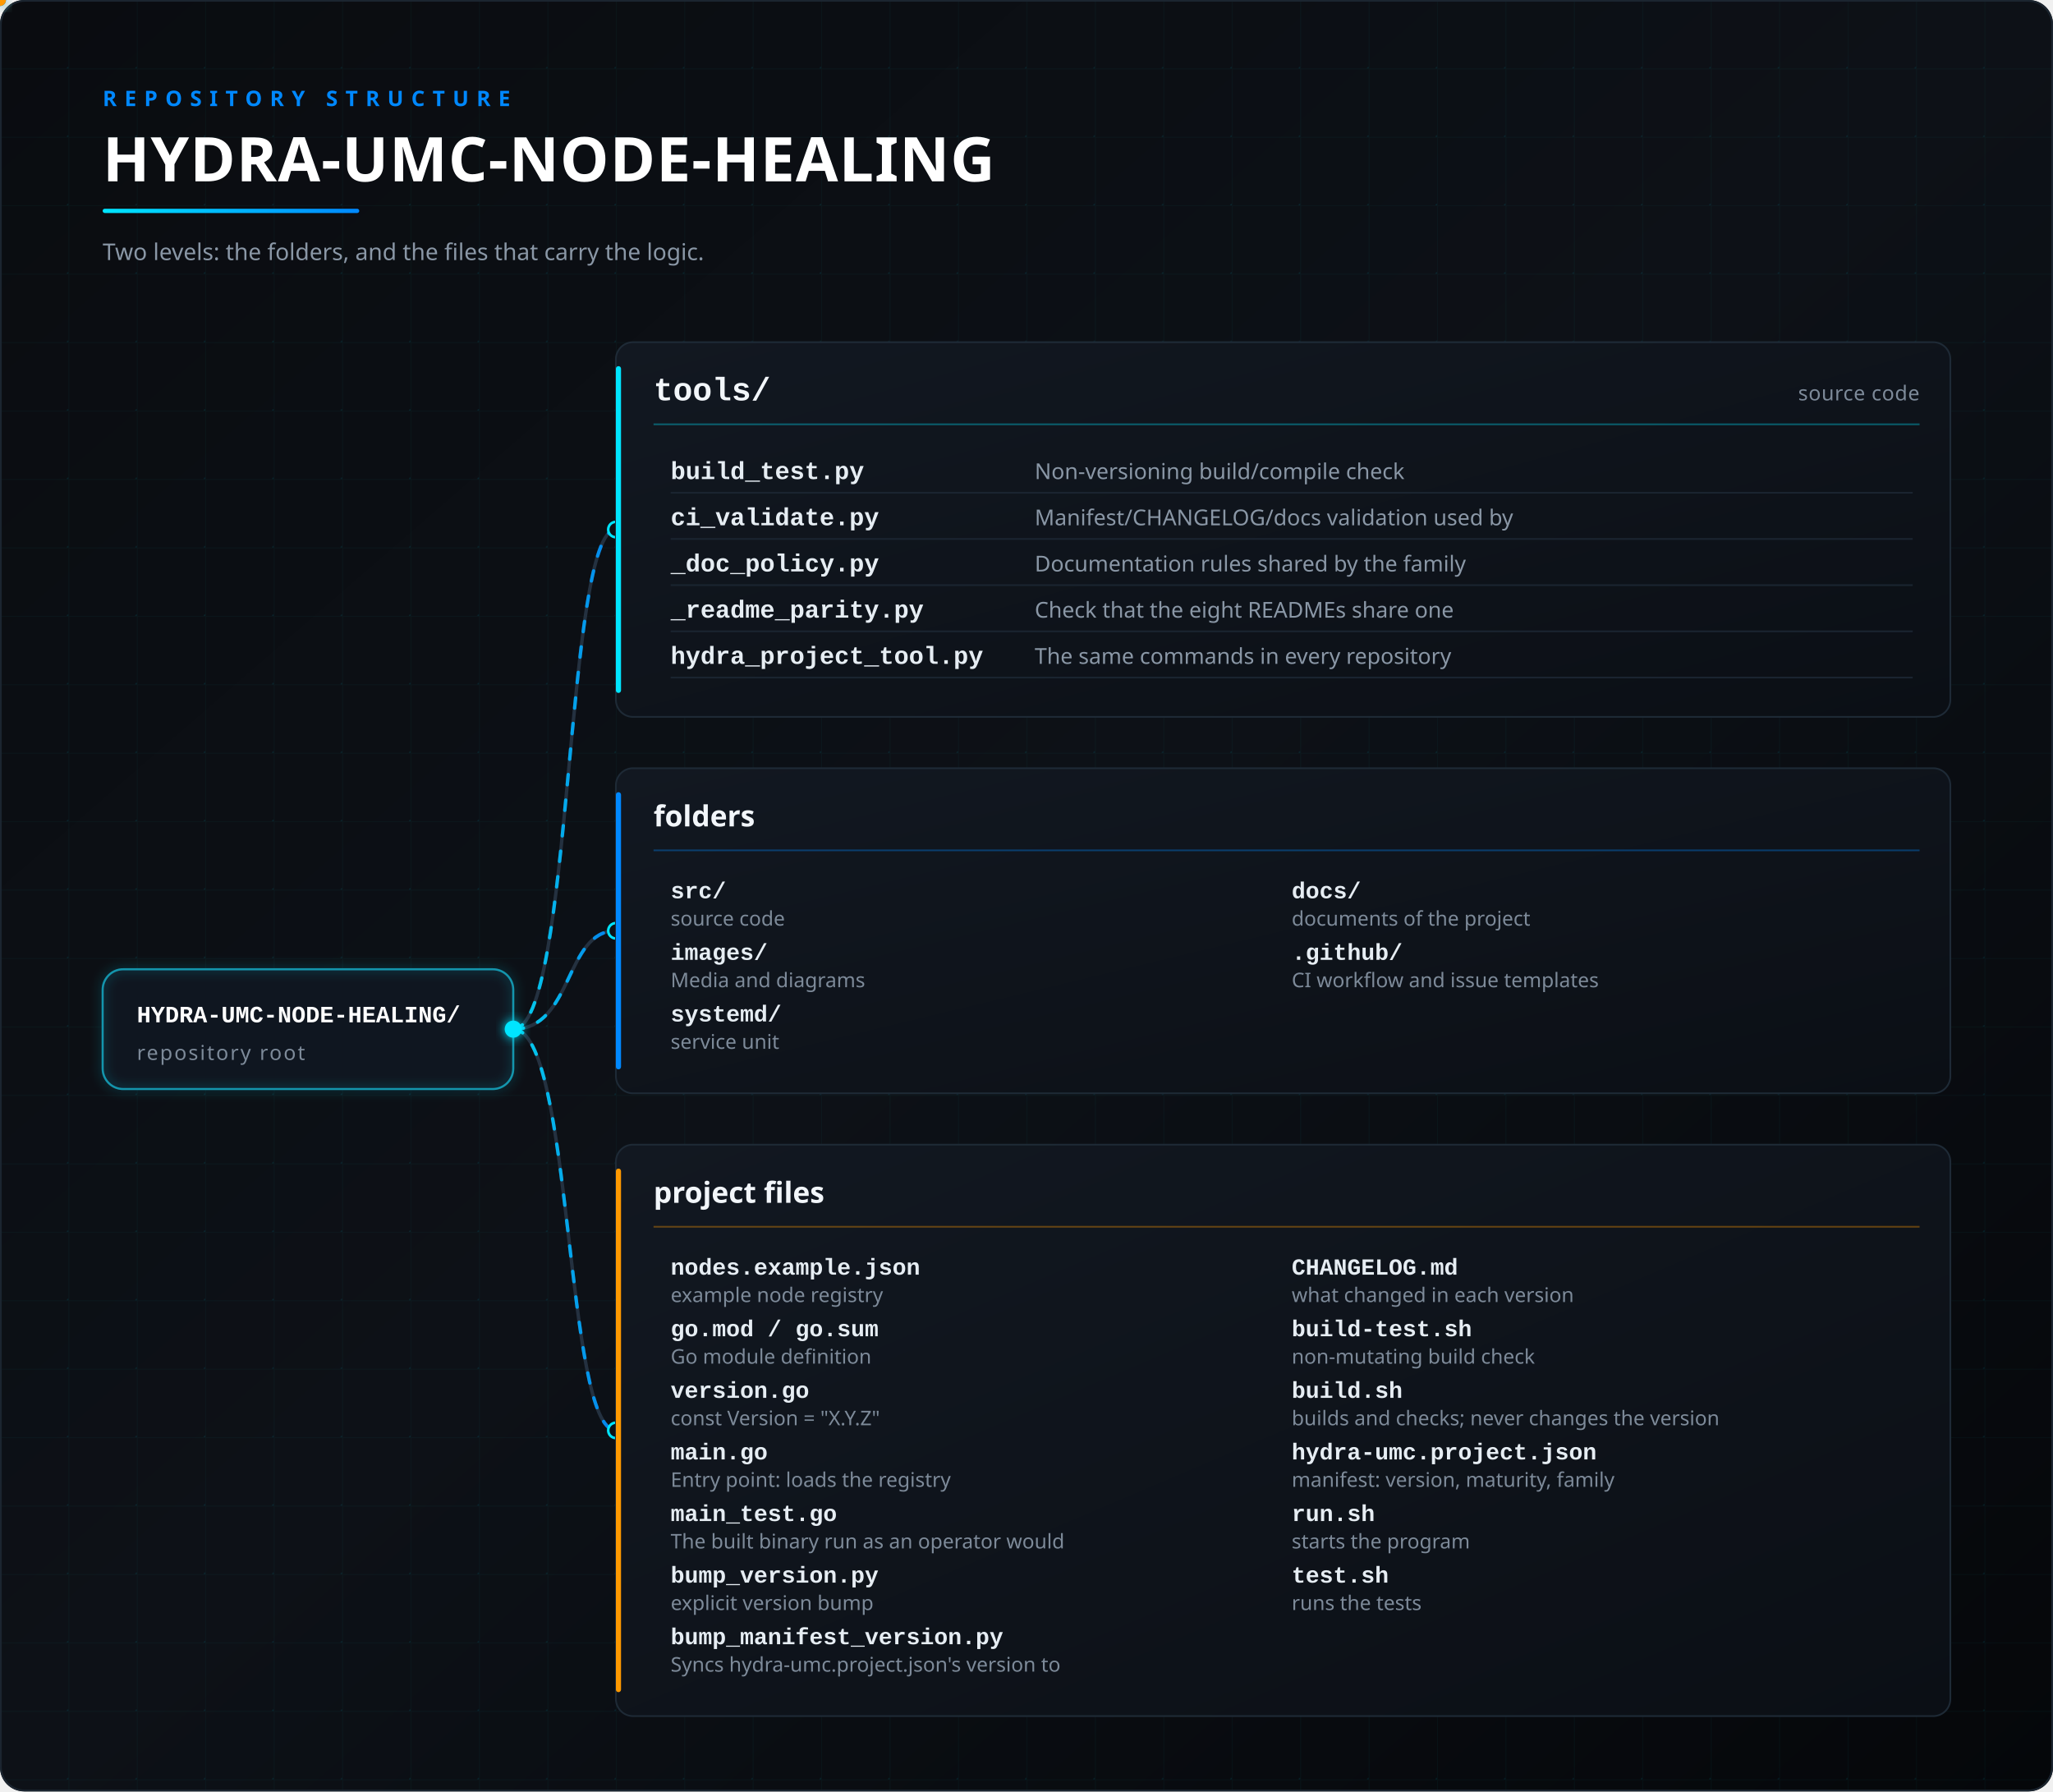
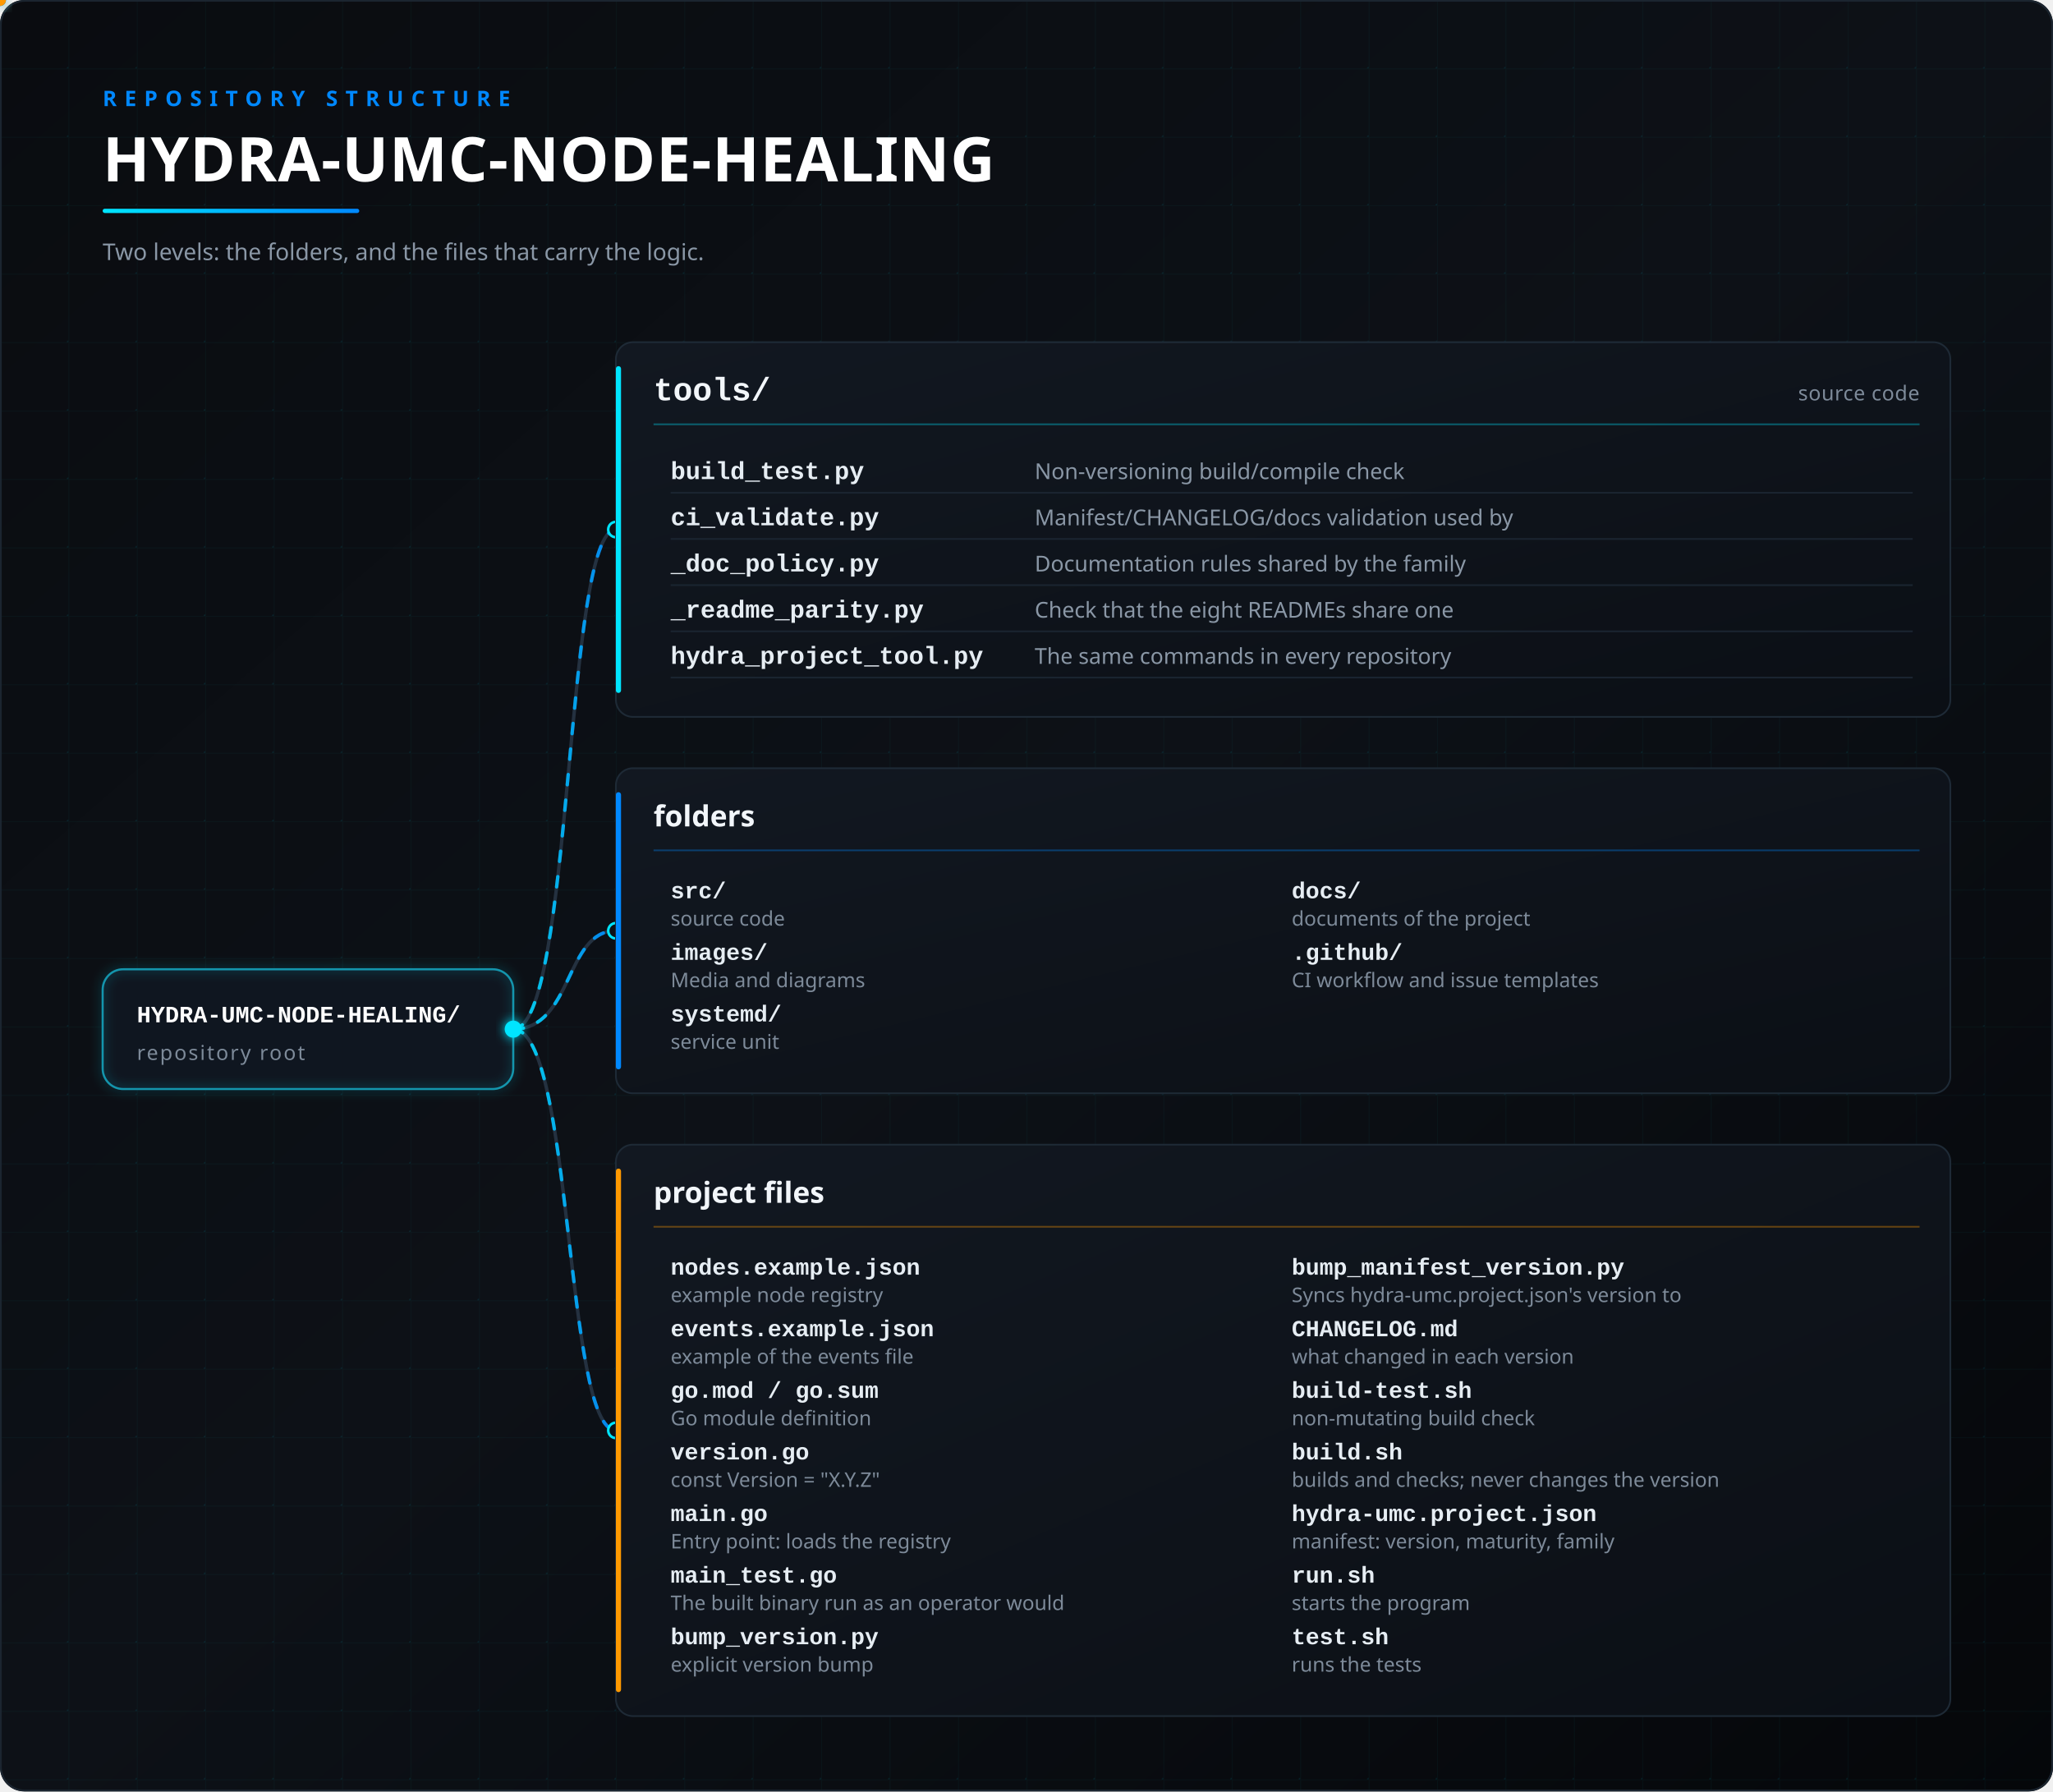
<svg xmlns="http://www.w3.org/2000/svg" viewBox="0 0 1200 1047" width="100%" role="img" aria-labelledby="t d">
  <defs>
    <linearGradient id="bg" x1="0" y1="0" x2="1" y2="1">
      <stop offset="0" stop-color="#0A0C10" />
      <stop offset="0.5" stop-color="#0D1117" />
      <stop offset="1" stop-color="#05070A" />
    </linearGradient>
    <linearGradient id="card" x1="0" y1="0" x2="1" y2="1">
      <stop offset="0" stop-color="#121821" />
      <stop offset="1" stop-color="#0B0F15" />
    </linearGradient>
    <linearGradient id="line" x1="0" y1="0" x2="1" y2="0">
      <stop offset="0" stop-color="#00E5FF" />
      <stop offset="1" stop-color="#0088FF" />
    </linearGradient>
    <filter id="glow" x="-50%" y="-50%" width="200%" height="200%">
      <feGaussianBlur stdDeviation="3" result="b" />
      <feMerge>
        <feMergeNode in="b" />
        <feMergeNode in="SourceGraphic" />
      </feMerge>
    </filter>
    <pattern id="grid" width="40" height="40" patternUnits="userSpaceOnUse">
      <path d="M40 0H0V40" fill="none" stroke="#00E5FF" stroke-opacity="0.035" />
      <circle cx="40" cy="40" r="1" fill="#00E5FF" fill-opacity="0.09" />
    </pattern>
  </defs>
  <rect width="1200" height="1047" rx="14" fill="url(#bg)" />
  <rect width="1200" height="1047" rx="14" fill="url(#grid)" />
  <rect x="0.5" y="0.5" width="1199" height="1046" rx="14" fill="none" stroke="#1B2530" />
  <text x="60" y="62" font-family="'Segoe UI','Noto Sans','Noto Sans CJK SC','Microsoft YaHei','Yu Gothic','Helvetica Neue',Helvetica,Arial,sans-serif" font-size="12.5" font-weight="600" fill="#0088FF" text-anchor="start" letter-spacing="4.5">REPOSITORY STRUCTURE</text>
  <text x="60" y="106" font-family="'Segoe UI','Noto Sans','Noto Sans CJK SC','Microsoft YaHei','Yu Gothic','Helvetica Neue',Helvetica,Arial,sans-serif" font-size="36" font-weight="700" fill="#FFFFFF" text-anchor="start" letter-spacing="0.5">HYDRA-UMC-NODE-HEALING</text>
  <rect x="60" y="122" width="150" height="2.5" rx="1.25" fill="url(#line)">
    <animate attributeName="width" values="40;150;150" keyTimes="0;0.4;1" dur="3s" repeatCount="indefinite" />
  </rect>
  <text x="60" y="152" font-family="'Segoe UI','Noto Sans','Noto Sans CJK SC','Microsoft YaHei','Yu Gothic','Helvetica Neue',Helvetica,Arial,sans-serif" font-size="13.5" font-weight="400" fill="#8A97A6" text-anchor="start">Two levels: the folders, and the files that carry the logic.</text>
  <path id="c0" d="M300,601.5 C335,601.5 330,309.5 360,309.5" fill="none" stroke="#243140" stroke-width="2" />
  <path d="M300,601.5 C335,601.5 330,309.5 360,309.5" fill="none" stroke="url(#line)" stroke-width="2" stroke-linecap="round" stroke-dasharray="6 9" opacity="0.9">
    <animate attributeName="stroke-dashoffset" from="0" to="-30" dur="1.6s" repeatCount="indefinite" />
  </path>
  <circle cx="360" cy="309.5" r="4.5" fill="#0D1117" stroke="#00E5FF" stroke-width="1.5" />
  <path id="c1" d="M300,601.5 C335,601.5 330,544 360,544" fill="none" stroke="#243140" stroke-width="2" />
  <path d="M300,601.5 C335,601.5 330,544 360,544" fill="none" stroke="url(#line)" stroke-width="2" stroke-linecap="round" stroke-dasharray="6 9" opacity="0.9">
    <animate attributeName="stroke-dashoffset" from="0" to="-30" dur="1.6s" repeatCount="indefinite" />
  </path>
  <circle cx="360" cy="544" r="4.5" fill="#0D1117" stroke="#00E5FF" stroke-width="1.5" />
  <path id="c2" d="M300,601.5 C335,601.5 330,836 360,836" fill="none" stroke="#243140" stroke-width="2" />
  <path d="M300,601.5 C335,601.5 330,836 360,836" fill="none" stroke="url(#line)" stroke-width="2" stroke-linecap="round" stroke-dasharray="6 9" opacity="0.9">
    <animate attributeName="stroke-dashoffset" from="0" to="-30" dur="1.6s" repeatCount="indefinite" />
  </path>
  <circle cx="360" cy="836" r="4.5" fill="#0D1117" stroke="#00E5FF" stroke-width="1.5" />
  <circle r="3.5" fill="#00E5FF" filter="url(#glow)">
    <animateMotion dur="3.4s" repeatCount="indefinite">
      <mpath href="#c0" />
    </animateMotion>
  </circle>
  <circle r="3.5" fill="#0088FF" filter="url(#glow)">
    <animateMotion dur="4.2s" repeatCount="indefinite">
      <mpath href="#c1" />
    </animateMotion>
  </circle>
  <circle r="3.5" fill="#FF9900" filter="url(#glow)">
    <animateMotion dur="5.0s" repeatCount="indefinite">
      <mpath href="#c2" />
    </animateMotion>
  </circle>
  <rect x="60" y="566.5" width="240" height="70" rx="12" fill="#0F1620" stroke="#2A3A4C" stroke-width="1.2" />
  <rect x="60" y="566.5" width="240" height="70" rx="12" fill="none" stroke="#00E5FF" stroke-opacity="0.5" stroke-width="1.2" filter="url(#glow)">
    <animate attributeName="stroke-opacity" values="0.15;0.6;0.15" dur="3.6s" repeatCount="indefinite" />
  </rect>
  <text x="80" y="597.5" font-family="'JetBrains Mono','Cascadia Code','SFMono-Regular',Consolas,'Liberation Mono',monospace" font-size="13.7" font-weight="700" fill="#FFFFFF" text-anchor="start">HYDRA-UMC-NODE-HEALING/</text>
  <text x="80" y="619.5" font-family="'Segoe UI','Noto Sans','Noto Sans CJK SC','Microsoft YaHei','Yu Gothic','Helvetica Neue',Helvetica,Arial,sans-serif" font-size="12" font-weight="400" fill="#7D8A99" text-anchor="start" letter-spacing="1">repository root</text>
  <circle cx="300" cy="601.5" r="5" fill="#00E5FF" filter="url(#glow)" />
  <rect x="360" y="200" width="780" height="219" rx="10" fill="url(#card)" stroke="#1E2A36" stroke-width="1" />
  <rect x="360" y="214" width="3" height="191" rx="1.5" fill="#00E5FF">
    <animate attributeName="opacity" values="0.55;1;0.55" dur="4s" begin="0s" repeatCount="indefinite" />
  </rect>
  <text x="382" y="234" font-family="'JetBrains Mono','Cascadia Code','SFMono-Regular',Consolas,'Liberation Mono',monospace" font-size="19" font-weight="700" fill="#F2F6FA" text-anchor="start">tools/</text>
  <text x="1122" y="234" font-family="'Segoe UI','Noto Sans','Noto Sans CJK SC','Microsoft YaHei','Yu Gothic','Helvetica Neue',Helvetica,Arial,sans-serif" font-size="12" font-weight="400" fill="#7D8A99" text-anchor="end" letter-spacing="0.3">source code</text>
  <line x1="382" y1="248" x2="1122" y2="248" stroke="#00E5FF" stroke-opacity="0.35" stroke-width="1" />
  <text x="392" y="280" font-family="'JetBrains Mono','Cascadia Code','SFMono-Regular',Consolas,'Liberation Mono',monospace" font-size="14.5" font-weight="600" fill="#E6EDF3" text-anchor="start">build_test.py</text>
  <text x="604.79" y="280" font-family="'Segoe UI','Noto Sans','Noto Sans CJK SC','Microsoft YaHei','Yu Gothic','Helvetica Neue',Helvetica,Arial,sans-serif" font-size="12.8" font-weight="400" fill="#8A97A6" text-anchor="start">Non-versioning build/compile check</text>
  <line x1="392" y1="288" x2="1118" y2="288" stroke="#1A2430" stroke-width="1" />
  <text x="392" y="307" font-family="'JetBrains Mono','Cascadia Code','SFMono-Regular',Consolas,'Liberation Mono',monospace" font-size="14.5" font-weight="600" fill="#E6EDF3" text-anchor="start">ci_validate.py</text>
  <text x="604.79" y="307" font-family="'Segoe UI','Noto Sans','Noto Sans CJK SC','Microsoft YaHei','Yu Gothic','Helvetica Neue',Helvetica,Arial,sans-serif" font-size="12.8" font-weight="400" fill="#8A97A6" text-anchor="start">Manifest/CHANGELOG/docs validation used by</text>
  <line x1="392" y1="315" x2="1118" y2="315" stroke="#1A2430" stroke-width="1" />
  <text x="392" y="334" font-family="'JetBrains Mono','Cascadia Code','SFMono-Regular',Consolas,'Liberation Mono',monospace" font-size="14.5" font-weight="600" fill="#E6EDF3" text-anchor="start">_doc_policy.py</text>
  <text x="604.79" y="334" font-family="'Segoe UI','Noto Sans','Noto Sans CJK SC','Microsoft YaHei','Yu Gothic','Helvetica Neue',Helvetica,Arial,sans-serif" font-size="12.8" font-weight="400" fill="#8A97A6" text-anchor="start">Documentation rules shared by the family</text>
  <line x1="392" y1="342" x2="1118" y2="342" stroke="#1A2430" stroke-width="1" />
  <text x="392" y="361" font-family="'JetBrains Mono','Cascadia Code','SFMono-Regular',Consolas,'Liberation Mono',monospace" font-size="14.5" font-weight="600" fill="#E6EDF3" text-anchor="start">_readme_parity.py</text>
  <text x="604.79" y="361" font-family="'Segoe UI','Noto Sans','Noto Sans CJK SC','Microsoft YaHei','Yu Gothic','Helvetica Neue',Helvetica,Arial,sans-serif" font-size="12.8" font-weight="400" fill="#8A97A6" text-anchor="start">Check that the eight READMEs share one</text>
  <line x1="392" y1="369" x2="1118" y2="369" stroke="#1A2430" stroke-width="1" />
  <text x="392" y="388" font-family="'JetBrains Mono','Cascadia Code','SFMono-Regular',Consolas,'Liberation Mono',monospace" font-size="14.5" font-weight="600" fill="#E6EDF3" text-anchor="start">hydra_project_tool.py</text>
  <text x="604.79" y="388" font-family="'Segoe UI','Noto Sans','Noto Sans CJK SC','Microsoft YaHei','Yu Gothic','Helvetica Neue',Helvetica,Arial,sans-serif" font-size="12.8" font-weight="400" fill="#8A97A6" text-anchor="start">The same commands in every repository</text>
  <line x1="392" y1="396" x2="1118" y2="396" stroke="#1A2430" stroke-width="1" />
  <rect x="360" y="449" width="780" height="190" rx="10" fill="url(#card)" stroke="#1E2A36" stroke-width="1" />
  <rect x="360" y="463" width="3" height="162" rx="1.5" fill="#0088FF">
    <animate attributeName="opacity" values="0.55;1;0.55" dur="4s" begin="0.6s" repeatCount="indefinite" />
  </rect>
  <text x="382" y="483" font-family="'Segoe UI','Noto Sans','Noto Sans CJK SC','Microsoft YaHei','Yu Gothic','Helvetica Neue',Helvetica,Arial,sans-serif" font-size="17" font-weight="700" fill="#F2F6FA" text-anchor="start">folders</text>
  <line x1="382" y1="497" x2="1122" y2="497" stroke="#0088FF" stroke-opacity="0.35" stroke-width="1" />
  <text x="392" y="525" font-family="'JetBrains Mono','Cascadia Code','SFMono-Regular',Consolas,'Liberation Mono',monospace" font-size="13.5" font-weight="600" fill="#E6EDF3" text-anchor="start">src/</text>
  <text x="392" y="541" font-family="'Segoe UI','Noto Sans','Noto Sans CJK SC','Microsoft YaHei','Yu Gothic','Helvetica Neue',Helvetica,Arial,sans-serif" font-size="11.8" font-weight="400" fill="#7D8A99" text-anchor="start">source code</text>
  <text x="392" y="561" font-family="'JetBrains Mono','Cascadia Code','SFMono-Regular',Consolas,'Liberation Mono',monospace" font-size="13.5" font-weight="600" fill="#E6EDF3" text-anchor="start">images/</text>
  <text x="392" y="577" font-family="'Segoe UI','Noto Sans','Noto Sans CJK SC','Microsoft YaHei','Yu Gothic','Helvetica Neue',Helvetica,Arial,sans-serif" font-size="11.8" font-weight="400" fill="#7D8A99" text-anchor="start">Media and diagrams</text>
  <text x="392" y="597" font-family="'JetBrains Mono','Cascadia Code','SFMono-Regular',Consolas,'Liberation Mono',monospace" font-size="13.5" font-weight="600" fill="#E6EDF3" text-anchor="start">systemd/</text>
  <text x="392" y="613" font-family="'Segoe UI','Noto Sans','Noto Sans CJK SC','Microsoft YaHei','Yu Gothic','Helvetica Neue',Helvetica,Arial,sans-serif" font-size="11.8" font-weight="400" fill="#7D8A99" text-anchor="start">service unit</text>
  <text x="755" y="525" font-family="'JetBrains Mono','Cascadia Code','SFMono-Regular',Consolas,'Liberation Mono',monospace" font-size="13.5" font-weight="600" fill="#E6EDF3" text-anchor="start">docs/</text>
  <text x="755" y="541" font-family="'Segoe UI','Noto Sans','Noto Sans CJK SC','Microsoft YaHei','Yu Gothic','Helvetica Neue',Helvetica,Arial,sans-serif" font-size="11.8" font-weight="400" fill="#7D8A99" text-anchor="start">documents of the project</text>
  <text x="755" y="561" font-family="'JetBrains Mono','Cascadia Code','SFMono-Regular',Consolas,'Liberation Mono',monospace" font-size="13.5" font-weight="600" fill="#E6EDF3" text-anchor="start">.github/</text>
  <text x="755" y="577" font-family="'Segoe UI','Noto Sans','Noto Sans CJK SC','Microsoft YaHei','Yu Gothic','Helvetica Neue',Helvetica,Arial,sans-serif" font-size="11.8" font-weight="400" fill="#7D8A99" text-anchor="start">CI workflow and issue templates</text>
  <rect x="360" y="669" width="780" height="334" rx="10" fill="url(#card)" stroke="#1E2A36" stroke-width="1" />
  <rect x="360" y="683" width="3" height="306" rx="1.5" fill="#FF9900">
    <animate attributeName="opacity" values="0.55;1;0.55" dur="4s" begin="1.2s" repeatCount="indefinite" />
  </rect>
  <text x="382" y="703" font-family="'Segoe UI','Noto Sans','Noto Sans CJK SC','Microsoft YaHei','Yu Gothic','Helvetica Neue',Helvetica,Arial,sans-serif" font-size="17" font-weight="700" fill="#F2F6FA" text-anchor="start">project files</text>
  <line x1="382" y1="717" x2="1122" y2="717" stroke="#FF9900" stroke-opacity="0.35" stroke-width="1" />
  <text x="392" y="745" font-family="'JetBrains Mono','Cascadia Code','SFMono-Regular',Consolas,'Liberation Mono',monospace" font-size="13.5" font-weight="600" fill="#E6EDF3" text-anchor="start">nodes.example.json</text>
  <text x="392" y="761" font-family="'Segoe UI','Noto Sans','Noto Sans CJK SC','Microsoft YaHei','Yu Gothic','Helvetica Neue',Helvetica,Arial,sans-serif" font-size="11.8" font-weight="400" fill="#7D8A99" text-anchor="start">example node registry</text>
-   <text x="392" y="781" font-family="'JetBrains Mono','Cascadia Code','SFMono-Regular',Consolas,'Liberation Mono',monospace" font-size="13.5" font-weight="600" fill="#E6EDF3" text-anchor="start">go.mod / go.sum</text>
-   <text x="392" y="797" font-family="'Segoe UI','Noto Sans','Noto Sans CJK SC','Microsoft YaHei','Yu Gothic','Helvetica Neue',Helvetica,Arial,sans-serif" font-size="11.8" font-weight="400" fill="#7D8A99" text-anchor="start">Go module definition</text>
-   <text x="392" y="817" font-family="'JetBrains Mono','Cascadia Code','SFMono-Regular',Consolas,'Liberation Mono',monospace" font-size="13.5" font-weight="600" fill="#E6EDF3" text-anchor="start">version.go</text>
-   <text x="392" y="833" font-family="'Segoe UI','Noto Sans','Noto Sans CJK SC','Microsoft YaHei','Yu Gothic','Helvetica Neue',Helvetica,Arial,sans-serif" font-size="11.8" font-weight="400" fill="#7D8A99" text-anchor="start">const Version = "X.Y.Z"</text>
-   <text x="392" y="853" font-family="'JetBrains Mono','Cascadia Code','SFMono-Regular',Consolas,'Liberation Mono',monospace" font-size="13.5" font-weight="600" fill="#E6EDF3" text-anchor="start">main.go</text>
-   <text x="392" y="869" font-family="'Segoe UI','Noto Sans','Noto Sans CJK SC','Microsoft YaHei','Yu Gothic','Helvetica Neue',Helvetica,Arial,sans-serif" font-size="11.8" font-weight="400" fill="#7D8A99" text-anchor="start">Entry point: loads the registry</text>
-   <text x="392" y="889" font-family="'JetBrains Mono','Cascadia Code','SFMono-Regular',Consolas,'Liberation Mono',monospace" font-size="13.5" font-weight="600" fill="#E6EDF3" text-anchor="start">main_test.go</text>
-   <text x="392" y="905" font-family="'Segoe UI','Noto Sans','Noto Sans CJK SC','Microsoft YaHei','Yu Gothic','Helvetica Neue',Helvetica,Arial,sans-serif" font-size="11.8" font-weight="400" fill="#7D8A99" text-anchor="start">The built binary run as an operator would</text>
-   <text x="392" y="925" font-family="'JetBrains Mono','Cascadia Code','SFMono-Regular',Consolas,'Liberation Mono',monospace" font-size="13.5" font-weight="600" fill="#E6EDF3" text-anchor="start">bump_version.py</text>
-   <text x="392" y="941" font-family="'Segoe UI','Noto Sans','Noto Sans CJK SC','Microsoft YaHei','Yu Gothic','Helvetica Neue',Helvetica,Arial,sans-serif" font-size="11.8" font-weight="400" fill="#7D8A99" text-anchor="start">explicit version bump</text>
-   <text x="392" y="961" font-family="'JetBrains Mono','Cascadia Code','SFMono-Regular',Consolas,'Liberation Mono',monospace" font-size="13.5" font-weight="600" fill="#E6EDF3" text-anchor="start">bump_manifest_version.py</text>
-   <text x="392" y="977" font-family="'Segoe UI','Noto Sans','Noto Sans CJK SC','Microsoft YaHei','Yu Gothic','Helvetica Neue',Helvetica,Arial,sans-serif" font-size="11.8" font-weight="400" fill="#7D8A99" text-anchor="start">Syncs hydra-umc.project.json's version to</text>
-   <text x="755" y="745" font-family="'JetBrains Mono','Cascadia Code','SFMono-Regular',Consolas,'Liberation Mono',monospace" font-size="13.5" font-weight="600" fill="#E6EDF3" text-anchor="start">CHANGELOG.md</text>
-   <text x="755" y="761" font-family="'Segoe UI','Noto Sans','Noto Sans CJK SC','Microsoft YaHei','Yu Gothic','Helvetica Neue',Helvetica,Arial,sans-serif" font-size="11.8" font-weight="400" fill="#7D8A99" text-anchor="start">what changed in each version</text>
-   <text x="755" y="781" font-family="'JetBrains Mono','Cascadia Code','SFMono-Regular',Consolas,'Liberation Mono',monospace" font-size="13.5" font-weight="600" fill="#E6EDF3" text-anchor="start">build-test.sh</text>
-   <text x="755" y="797" font-family="'Segoe UI','Noto Sans','Noto Sans CJK SC','Microsoft YaHei','Yu Gothic','Helvetica Neue',Helvetica,Arial,sans-serif" font-size="11.8" font-weight="400" fill="#7D8A99" text-anchor="start">non-mutating build check</text>
-   <text x="755" y="817" font-family="'JetBrains Mono','Cascadia Code','SFMono-Regular',Consolas,'Liberation Mono',monospace" font-size="13.5" font-weight="600" fill="#E6EDF3" text-anchor="start">build.sh</text>
-   <text x="755" y="833" font-family="'Segoe UI','Noto Sans','Noto Sans CJK SC','Microsoft YaHei','Yu Gothic','Helvetica Neue',Helvetica,Arial,sans-serif" font-size="11.8" font-weight="400" fill="#7D8A99" text-anchor="start">builds and checks; never changes the version</text>
-   <text x="755" y="853" font-family="'JetBrains Mono','Cascadia Code','SFMono-Regular',Consolas,'Liberation Mono',monospace" font-size="13.5" font-weight="600" fill="#E6EDF3" text-anchor="start">hydra-umc.project.json</text>
-   <text x="755" y="869" font-family="'Segoe UI','Noto Sans','Noto Sans CJK SC','Microsoft YaHei','Yu Gothic','Helvetica Neue',Helvetica,Arial,sans-serif" font-size="11.8" font-weight="400" fill="#7D8A99" text-anchor="start">manifest: version, maturity, family</text>
-   <text x="755" y="889" font-family="'JetBrains Mono','Cascadia Code','SFMono-Regular',Consolas,'Liberation Mono',monospace" font-size="13.5" font-weight="600" fill="#E6EDF3" text-anchor="start">run.sh</text>
-   <text x="755" y="905" font-family="'Segoe UI','Noto Sans','Noto Sans CJK SC','Microsoft YaHei','Yu Gothic','Helvetica Neue',Helvetica,Arial,sans-serif" font-size="11.8" font-weight="400" fill="#7D8A99" text-anchor="start">starts the program</text>
-   <text x="755" y="925" font-family="'JetBrains Mono','Cascadia Code','SFMono-Regular',Consolas,'Liberation Mono',monospace" font-size="13.5" font-weight="600" fill="#E6EDF3" text-anchor="start">test.sh</text>
-   <text x="755" y="941" font-family="'Segoe UI','Noto Sans','Noto Sans CJK SC','Microsoft YaHei','Yu Gothic','Helvetica Neue',Helvetica,Arial,sans-serif" font-size="11.8" font-weight="400" fill="#7D8A99" text-anchor="start">runs the tests</text>
+   <text x="392" y="781" font-family="'JetBrains Mono','Cascadia Code','SFMono-Regular',Consolas,'Liberation Mono',monospace" font-size="13.5" font-weight="600" fill="#E6EDF3" text-anchor="start">events.example.json</text>
+   <text x="392" y="797" font-family="'Segoe UI','Noto Sans','Noto Sans CJK SC','Microsoft YaHei','Yu Gothic','Helvetica Neue',Helvetica,Arial,sans-serif" font-size="11.8" font-weight="400" fill="#7D8A99" text-anchor="start">example of the events file</text>
+   <text x="392" y="817" font-family="'JetBrains Mono','Cascadia Code','SFMono-Regular',Consolas,'Liberation Mono',monospace" font-size="13.5" font-weight="600" fill="#E6EDF3" text-anchor="start">go.mod / go.sum</text>
+   <text x="392" y="833" font-family="'Segoe UI','Noto Sans','Noto Sans CJK SC','Microsoft YaHei','Yu Gothic','Helvetica Neue',Helvetica,Arial,sans-serif" font-size="11.8" font-weight="400" fill="#7D8A99" text-anchor="start">Go module definition</text>
+   <text x="392" y="853" font-family="'JetBrains Mono','Cascadia Code','SFMono-Regular',Consolas,'Liberation Mono',monospace" font-size="13.5" font-weight="600" fill="#E6EDF3" text-anchor="start">version.go</text>
+   <text x="392" y="869" font-family="'Segoe UI','Noto Sans','Noto Sans CJK SC','Microsoft YaHei','Yu Gothic','Helvetica Neue',Helvetica,Arial,sans-serif" font-size="11.8" font-weight="400" fill="#7D8A99" text-anchor="start">const Version = "X.Y.Z"</text>
+   <text x="392" y="889" font-family="'JetBrains Mono','Cascadia Code','SFMono-Regular',Consolas,'Liberation Mono',monospace" font-size="13.5" font-weight="600" fill="#E6EDF3" text-anchor="start">main.go</text>
+   <text x="392" y="905" font-family="'Segoe UI','Noto Sans','Noto Sans CJK SC','Microsoft YaHei','Yu Gothic','Helvetica Neue',Helvetica,Arial,sans-serif" font-size="11.8" font-weight="400" fill="#7D8A99" text-anchor="start">Entry point: loads the registry</text>
+   <text x="392" y="925" font-family="'JetBrains Mono','Cascadia Code','SFMono-Regular',Consolas,'Liberation Mono',monospace" font-size="13.5" font-weight="600" fill="#E6EDF3" text-anchor="start">main_test.go</text>
+   <text x="392" y="941" font-family="'Segoe UI','Noto Sans','Noto Sans CJK SC','Microsoft YaHei','Yu Gothic','Helvetica Neue',Helvetica,Arial,sans-serif" font-size="11.8" font-weight="400" fill="#7D8A99" text-anchor="start">The built binary run as an operator would</text>
+   <text x="392" y="961" font-family="'JetBrains Mono','Cascadia Code','SFMono-Regular',Consolas,'Liberation Mono',monospace" font-size="13.5" font-weight="600" fill="#E6EDF3" text-anchor="start">bump_version.py</text>
+   <text x="392" y="977" font-family="'Segoe UI','Noto Sans','Noto Sans CJK SC','Microsoft YaHei','Yu Gothic','Helvetica Neue',Helvetica,Arial,sans-serif" font-size="11.8" font-weight="400" fill="#7D8A99" text-anchor="start">explicit version bump</text>
+   <text x="755" y="745" font-family="'JetBrains Mono','Cascadia Code','SFMono-Regular',Consolas,'Liberation Mono',monospace" font-size="13.5" font-weight="600" fill="#E6EDF3" text-anchor="start">bump_manifest_version.py</text>
+   <text x="755" y="761" font-family="'Segoe UI','Noto Sans','Noto Sans CJK SC','Microsoft YaHei','Yu Gothic','Helvetica Neue',Helvetica,Arial,sans-serif" font-size="11.8" font-weight="400" fill="#7D8A99" text-anchor="start">Syncs hydra-umc.project.json's version to</text>
+   <text x="755" y="781" font-family="'JetBrains Mono','Cascadia Code','SFMono-Regular',Consolas,'Liberation Mono',monospace" font-size="13.5" font-weight="600" fill="#E6EDF3" text-anchor="start">CHANGELOG.md</text>
+   <text x="755" y="797" font-family="'Segoe UI','Noto Sans','Noto Sans CJK SC','Microsoft YaHei','Yu Gothic','Helvetica Neue',Helvetica,Arial,sans-serif" font-size="11.8" font-weight="400" fill="#7D8A99" text-anchor="start">what changed in each version</text>
+   <text x="755" y="817" font-family="'JetBrains Mono','Cascadia Code','SFMono-Regular',Consolas,'Liberation Mono',monospace" font-size="13.5" font-weight="600" fill="#E6EDF3" text-anchor="start">build-test.sh</text>
+   <text x="755" y="833" font-family="'Segoe UI','Noto Sans','Noto Sans CJK SC','Microsoft YaHei','Yu Gothic','Helvetica Neue',Helvetica,Arial,sans-serif" font-size="11.8" font-weight="400" fill="#7D8A99" text-anchor="start">non-mutating build check</text>
+   <text x="755" y="853" font-family="'JetBrains Mono','Cascadia Code','SFMono-Regular',Consolas,'Liberation Mono',monospace" font-size="13.5" font-weight="600" fill="#E6EDF3" text-anchor="start">build.sh</text>
+   <text x="755" y="869" font-family="'Segoe UI','Noto Sans','Noto Sans CJK SC','Microsoft YaHei','Yu Gothic','Helvetica Neue',Helvetica,Arial,sans-serif" font-size="11.8" font-weight="400" fill="#7D8A99" text-anchor="start">builds and checks; never changes the version</text>
+   <text x="755" y="889" font-family="'JetBrains Mono','Cascadia Code','SFMono-Regular',Consolas,'Liberation Mono',monospace" font-size="13.5" font-weight="600" fill="#E6EDF3" text-anchor="start">hydra-umc.project.json</text>
+   <text x="755" y="905" font-family="'Segoe UI','Noto Sans','Noto Sans CJK SC','Microsoft YaHei','Yu Gothic','Helvetica Neue',Helvetica,Arial,sans-serif" font-size="11.8" font-weight="400" fill="#7D8A99" text-anchor="start">manifest: version, maturity, family</text>
+   <text x="755" y="925" font-family="'JetBrains Mono','Cascadia Code','SFMono-Regular',Consolas,'Liberation Mono',monospace" font-size="13.5" font-weight="600" fill="#E6EDF3" text-anchor="start">run.sh</text>
+   <text x="755" y="941" font-family="'Segoe UI','Noto Sans','Noto Sans CJK SC','Microsoft YaHei','Yu Gothic','Helvetica Neue',Helvetica,Arial,sans-serif" font-size="11.8" font-weight="400" fill="#7D8A99" text-anchor="start">starts the program</text>
+   <text x="755" y="961" font-family="'JetBrains Mono','Cascadia Code','SFMono-Regular',Consolas,'Liberation Mono',monospace" font-size="13.5" font-weight="600" fill="#E6EDF3" text-anchor="start">test.sh</text>
+   <text x="755" y="977" font-family="'Segoe UI','Noto Sans','Noto Sans CJK SC','Microsoft YaHei','Yu Gothic','Helvetica Neue',Helvetica,Arial,sans-serif" font-size="11.8" font-weight="400" fill="#7D8A99" text-anchor="start">runs the tests</text>
</svg>
